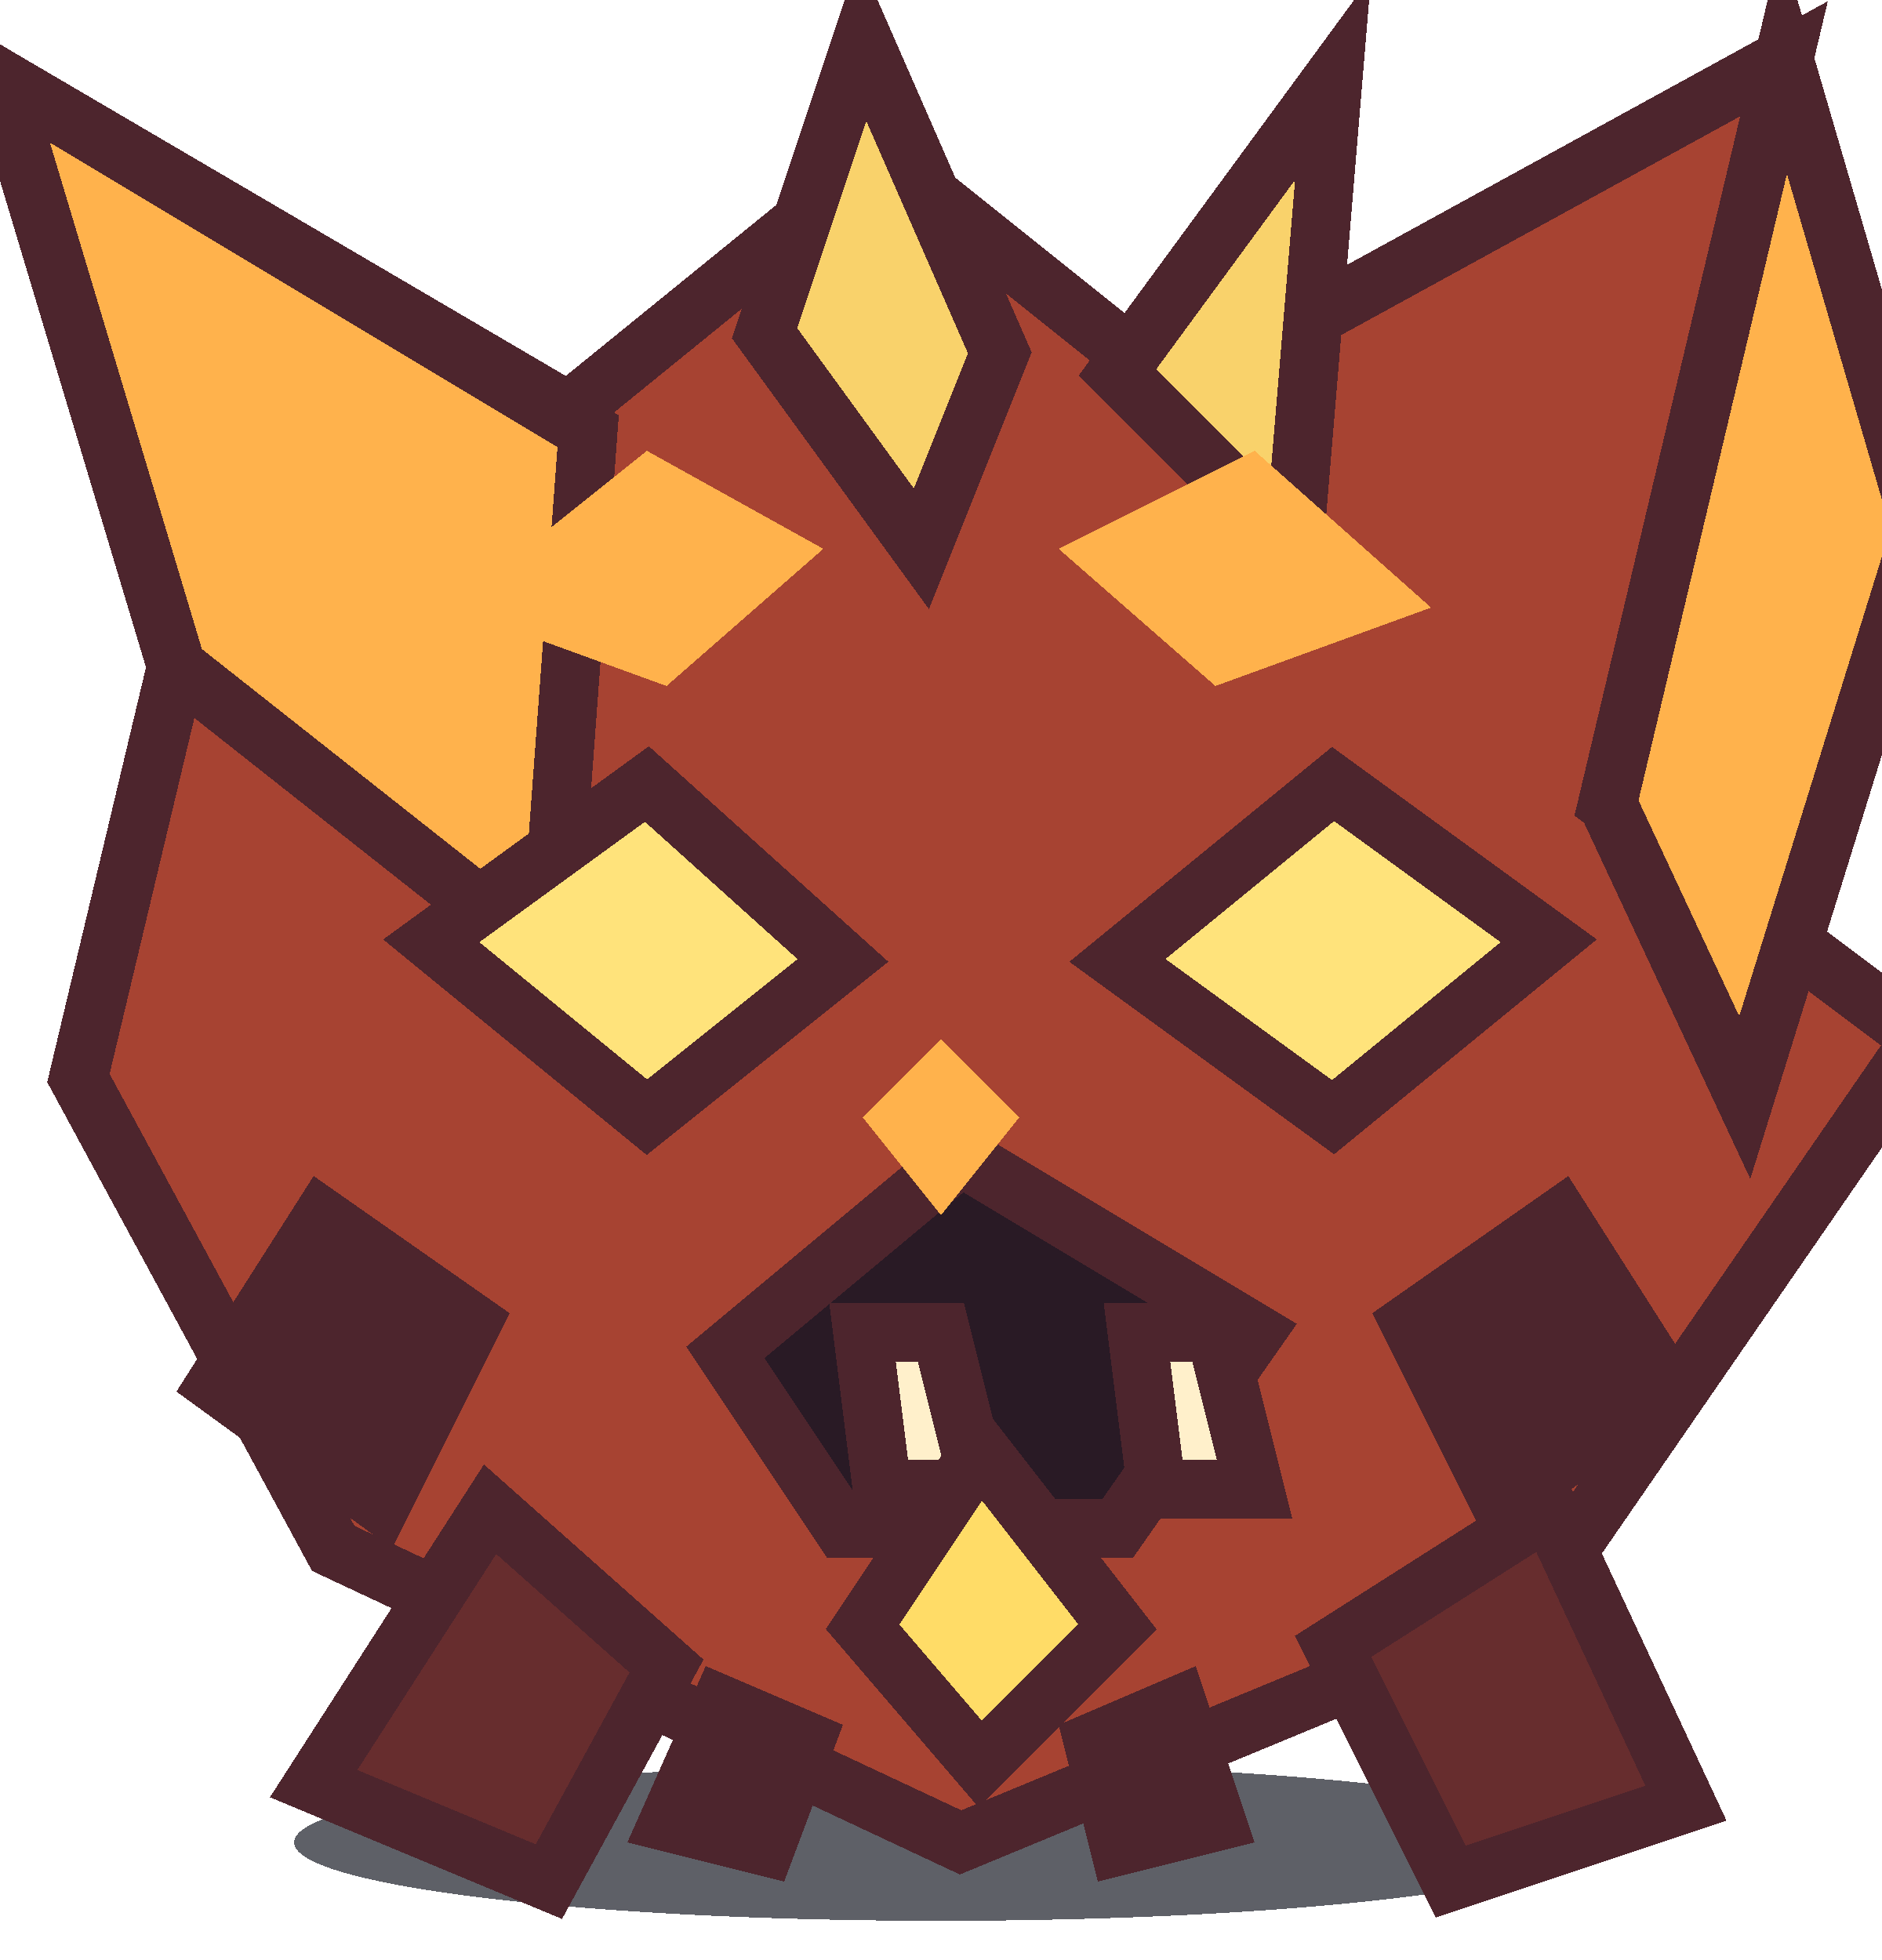
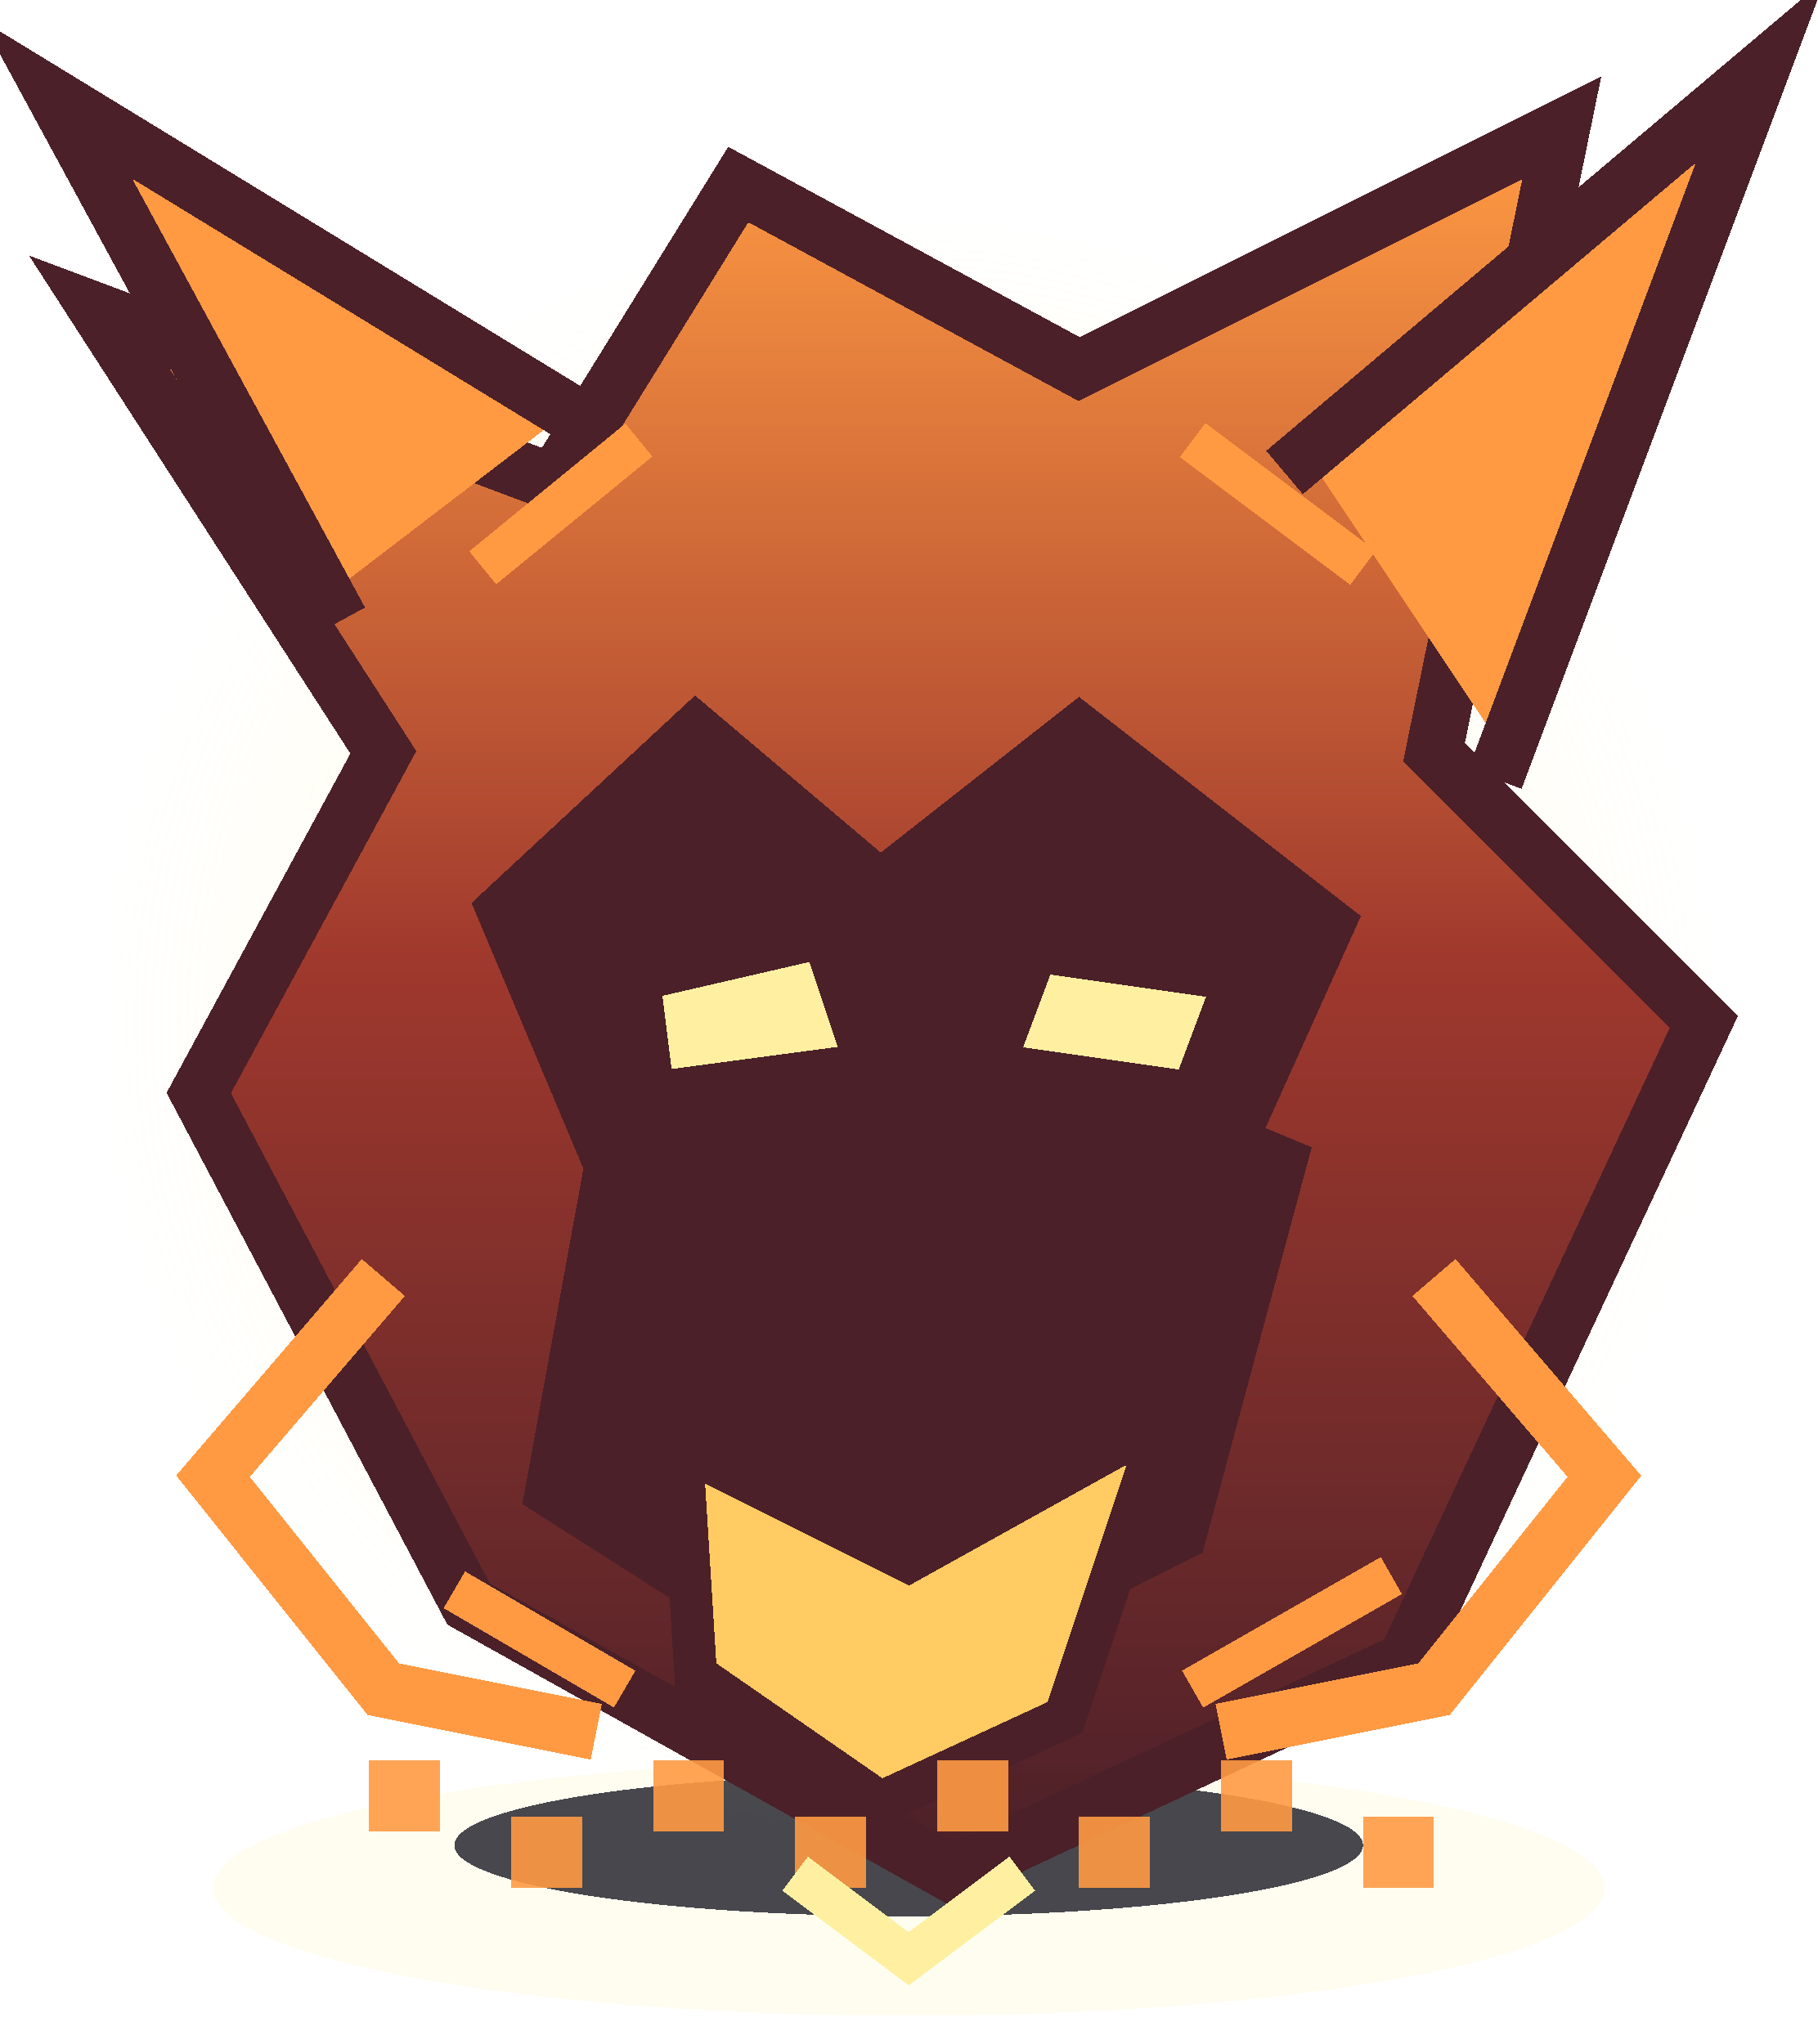
- <svg xmlns="http://www.w3.org/2000/svg" viewBox="0 0 96 100" shape-rendering="crispEdges">
+ <svg xmlns="http://www.w3.org/2000/svg" viewBox="0 0 128 144" shape-rendering="crispEdges">
  <defs>
-     <linearGradient id="g" x2="0" y2="1">
-       <stop stop-color="#ffb24c" />
-       <stop offset="1" stop-color="#a74332" />
+     <linearGradient id="body" x2="0" y2="1">
+       <stop stop-color="#ff9a43" />
+       <stop offset=".48" stop-color="#9f382d" />
+       <stop offset="1" stop-color="#4b2029" />
    </linearGradient>
+     <radialGradient id="aura">
+       <stop stop-color="#fff0a1" stop-opacity=".38" />
+       <stop offset="1" stop-color="#fff0a1" stop-opacity="0" />
+     </radialGradient>
  </defs>
-   <ellipse cx="48" cy="94" rx="33" ry="4" fill="#080b16" opacity=".65" />
-   <g fill="#a74332" stroke="#4d252d" stroke-width="3" stroke-linejoin="miter">
-     <path d="M9 34 0 4 29 21 45 8 60 20 91 3 82 41 98 53 78 82 49 94 17 79 4 55Z" />
-     <path d="M9 34 0 4 30 22 28 49Z" fill="#ffb24c" />
-     <path d="M82 41 91 3 98 27 89 56Z" fill="#ffb24c" />
-     <path d="M22 48 33 40 43 49 33 57ZM57 49 68 40 79 48 68 57Z" fill="#ffe37b" />
-     <path d="M37 69 49 59 64 68 57 78 43 78Z" fill="#291a25" />
-     <path d="M44 68 48 68 50 76 45 76ZM58 68 62 68 64 76 59 76Z" fill="#fff0cb" />
-     <path d="M25 77 34 85 28 96 16 91ZM68 84 79 77 86 92 74 96Z" fill="#672d2e" />
-     <path d="M39 17 44 2 51 18 47 28ZM57 19 68 4 66 28Z" fill="#f9d26b" />
-     <path d="M44 83 50 74 57 83 50 90Z" fill="#ffdc67" />
+   <ellipse cx="64" cy="133" rx="49" ry="9" fill="#fff0a1" opacity=".16" />
+   <ellipse cx="64" cy="130" rx="32" ry="5" fill="#090b17" opacity=".75" />
+   <circle cx="64" cy="72" r="58" fill="url(#aura)" />
+   <g stroke="#4b2029" stroke-width="4" stroke-linejoin="miter" stroke-linecap="square" fill="url(#body)">
+     <path d="M27 53 7 22 39 34 52 13 76 26 110 9 101 53 120 72 99 117 67 132 33 113 14 77Z" />
+     <path d="M23 42 4 7 40 29M92 32 124 5 106 53" fill="#ff9a43" />
+     <path d="M43 83 66 72 90 82 83 108 61 119 39 105Z" fill="#4b2029" />
  </g>
-   <path d="M23 31 33 23 42 28 34 35ZM54 28 64 23 73 31 62 35Z" fill="#ffb24c" />
-   <path d="M44 57 48 53 52 57 48 62Z" fill="#ffb24c" />
-   <path d="M16 60 9 71 20 79 26 67ZM80 60 87 71 76 79 70 67Z" fill="#4d252d" />
-   <path d="M36 85 43 88 40 96 32 94ZM54 88 61 85 64 94 56 96Z" fill="#4d252d" />
+   <g stroke="#4b2029" stroke-width="3" stroke-linejoin="miter">
+     <path d="M35 64 49 51 62 62 76 51 94 65 85 85 65 92 43 83Z" fill="#4b2029" />
+     <path d="M45 69 58 66 61 75 46 77ZM73 67 87 69 84 77 70 75Z" fill="#fff0a1" />
+     <path d="M48 102 64 110 82 100 75 121 62 127 49 118Z" fill="#ffcb62" />
+   </g>
+   <path d="M27 90 15 104 27 119 42 122M101 90 113 104 101 119 86 122" fill="none" stroke="#ff9a43" stroke-width="4" />
+   <path d="M34 40 45 31M84 31 96 40M32 112 44 119M84 119 98 111" stroke="#ff9a43" stroke-width="3" />
+   <g opacity=".9">
+     <rect x="26" y="124" width="5" height="5" fill="#ff9a43" />
+     <rect x="36" y="128" width="5" height="5" fill="#ff9a43" />
+     <rect x="46" y="124" width="5" height="5" fill="#ff9a43" />
+     <rect x="56" y="128" width="5" height="5" fill="#ff9a43" />
+     <rect x="66" y="124" width="5" height="5" fill="#ff9a43" />
+     <rect x="76" y="128" width="5" height="5" fill="#ff9a43" />
+     <rect x="86" y="124" width="5" height="5" fill="#ff9a43" />
+     <rect x="96" y="128" width="5" height="5" fill="#ff9a43" />
+   </g>
+   <path d="M56 132 64 138 72 132" fill="none" stroke="#fff0a1" stroke-width="3" />
</svg>
